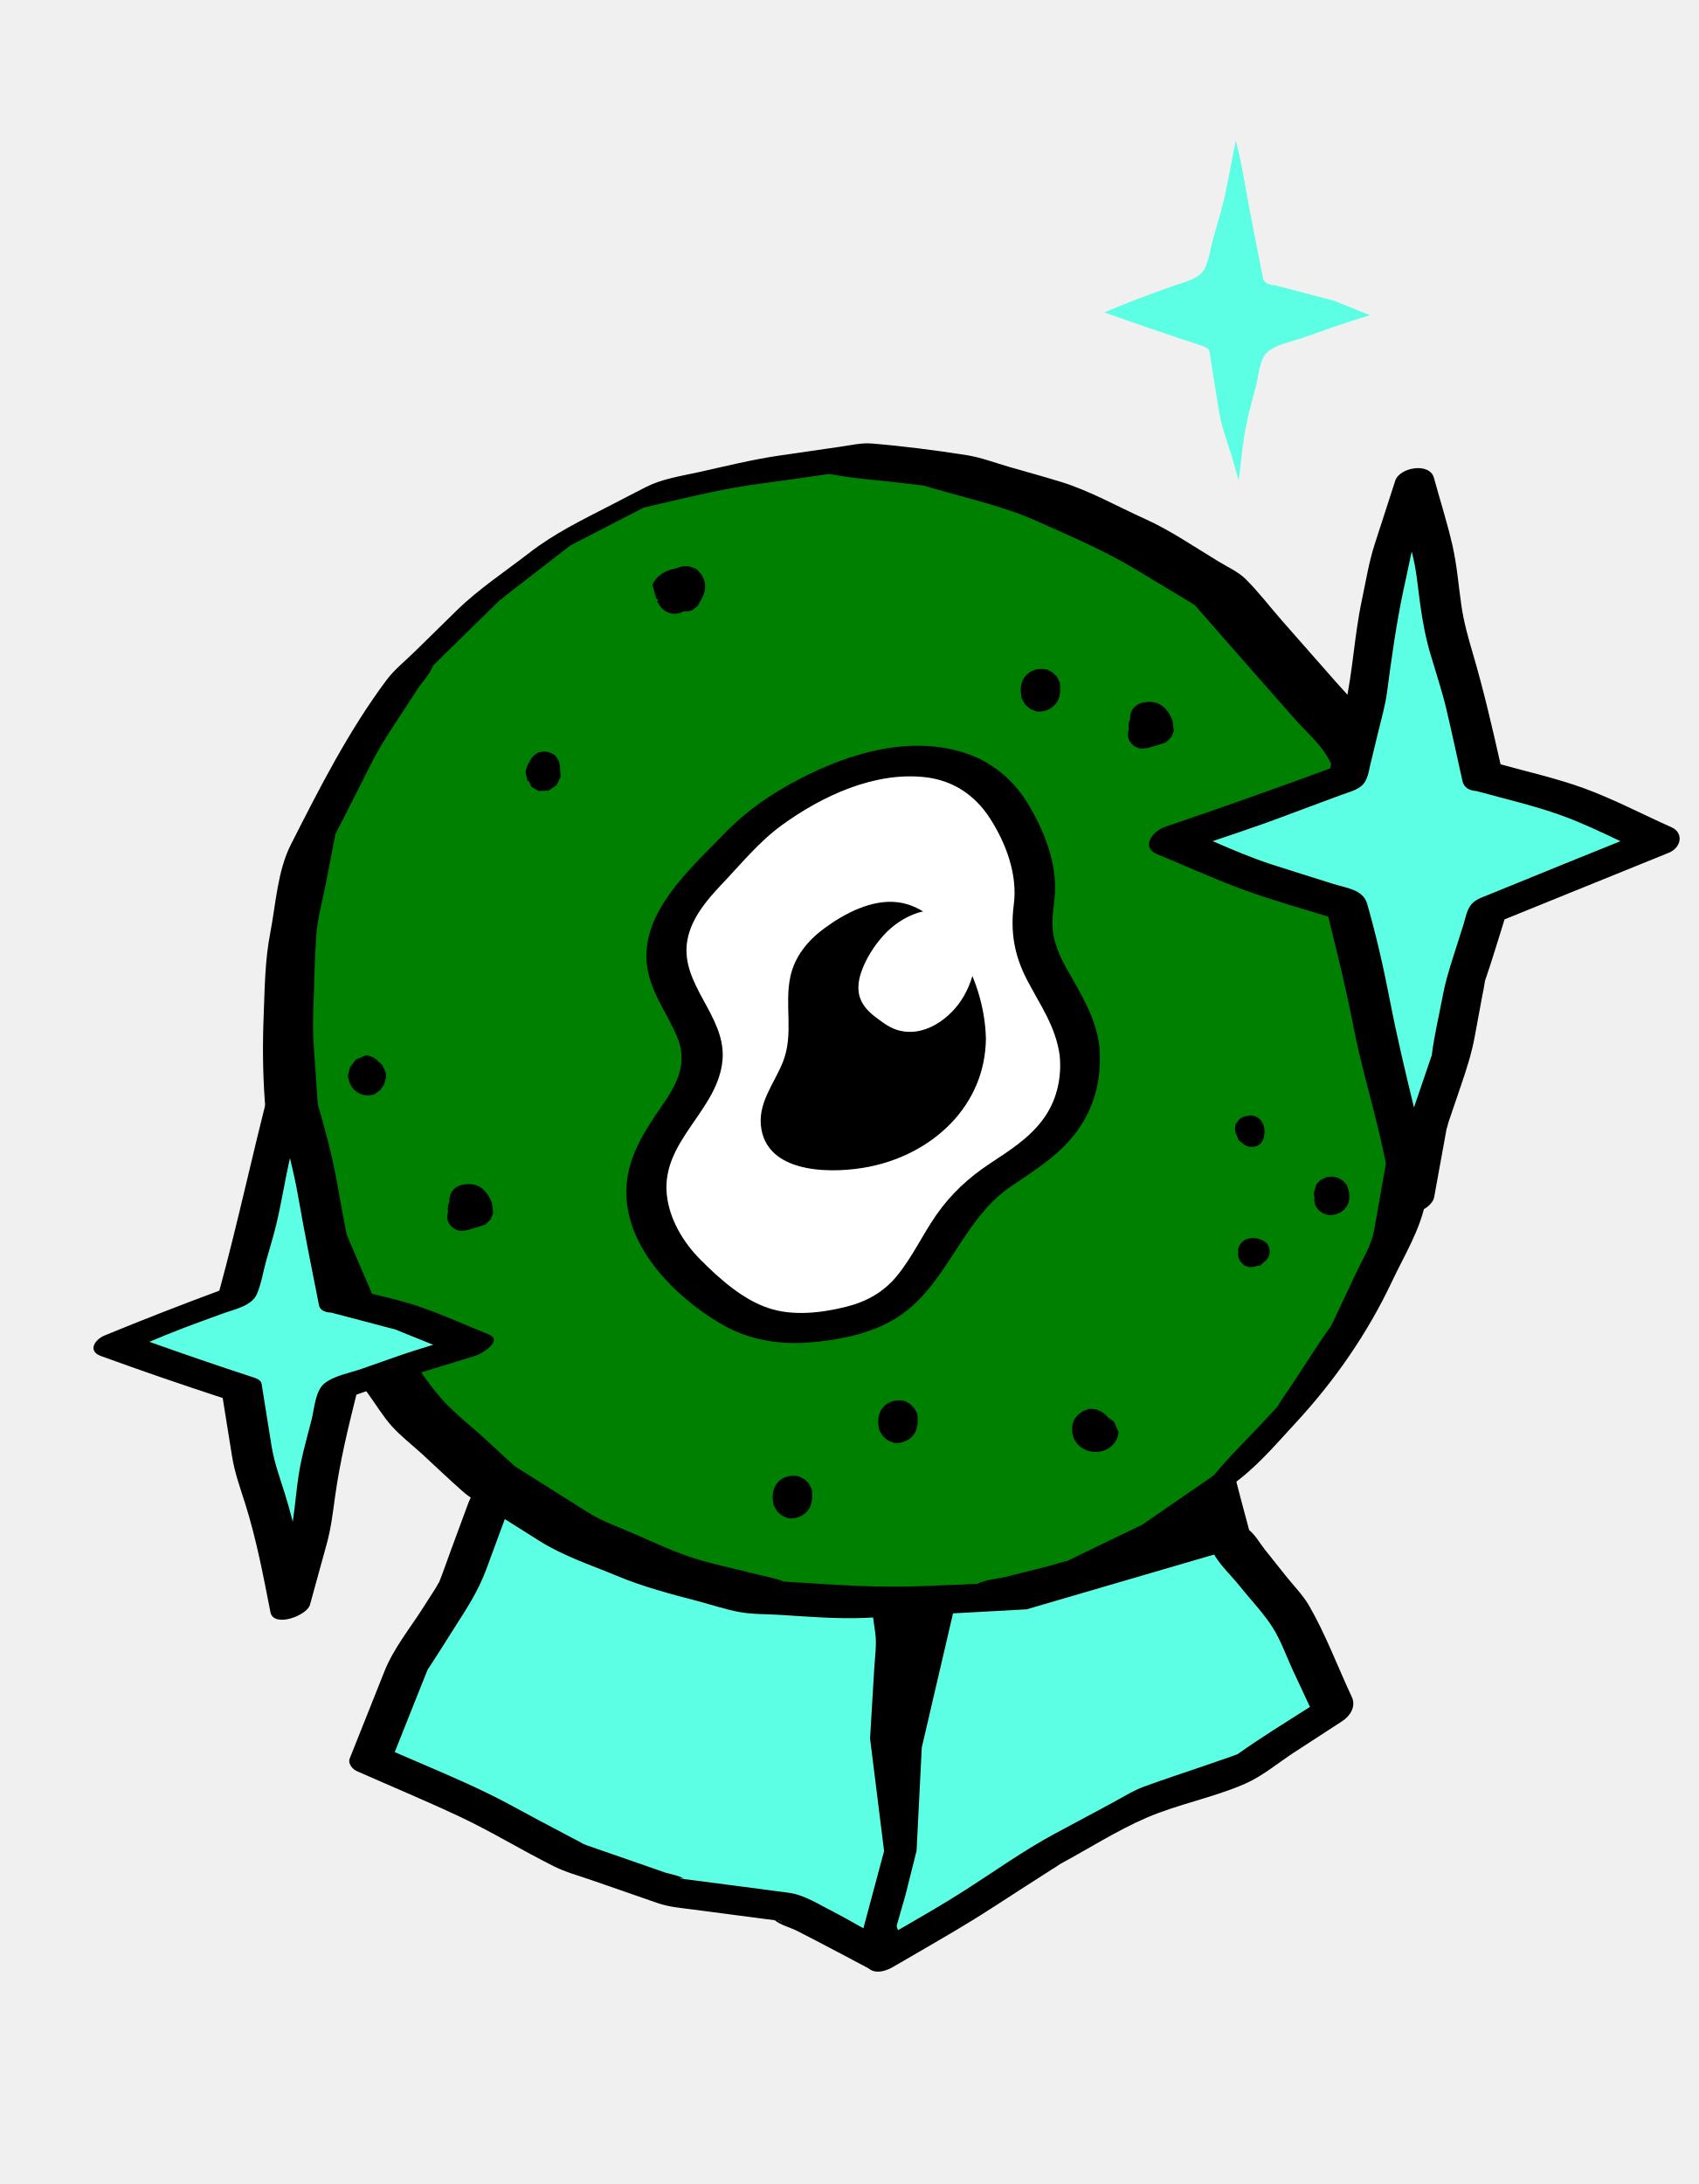
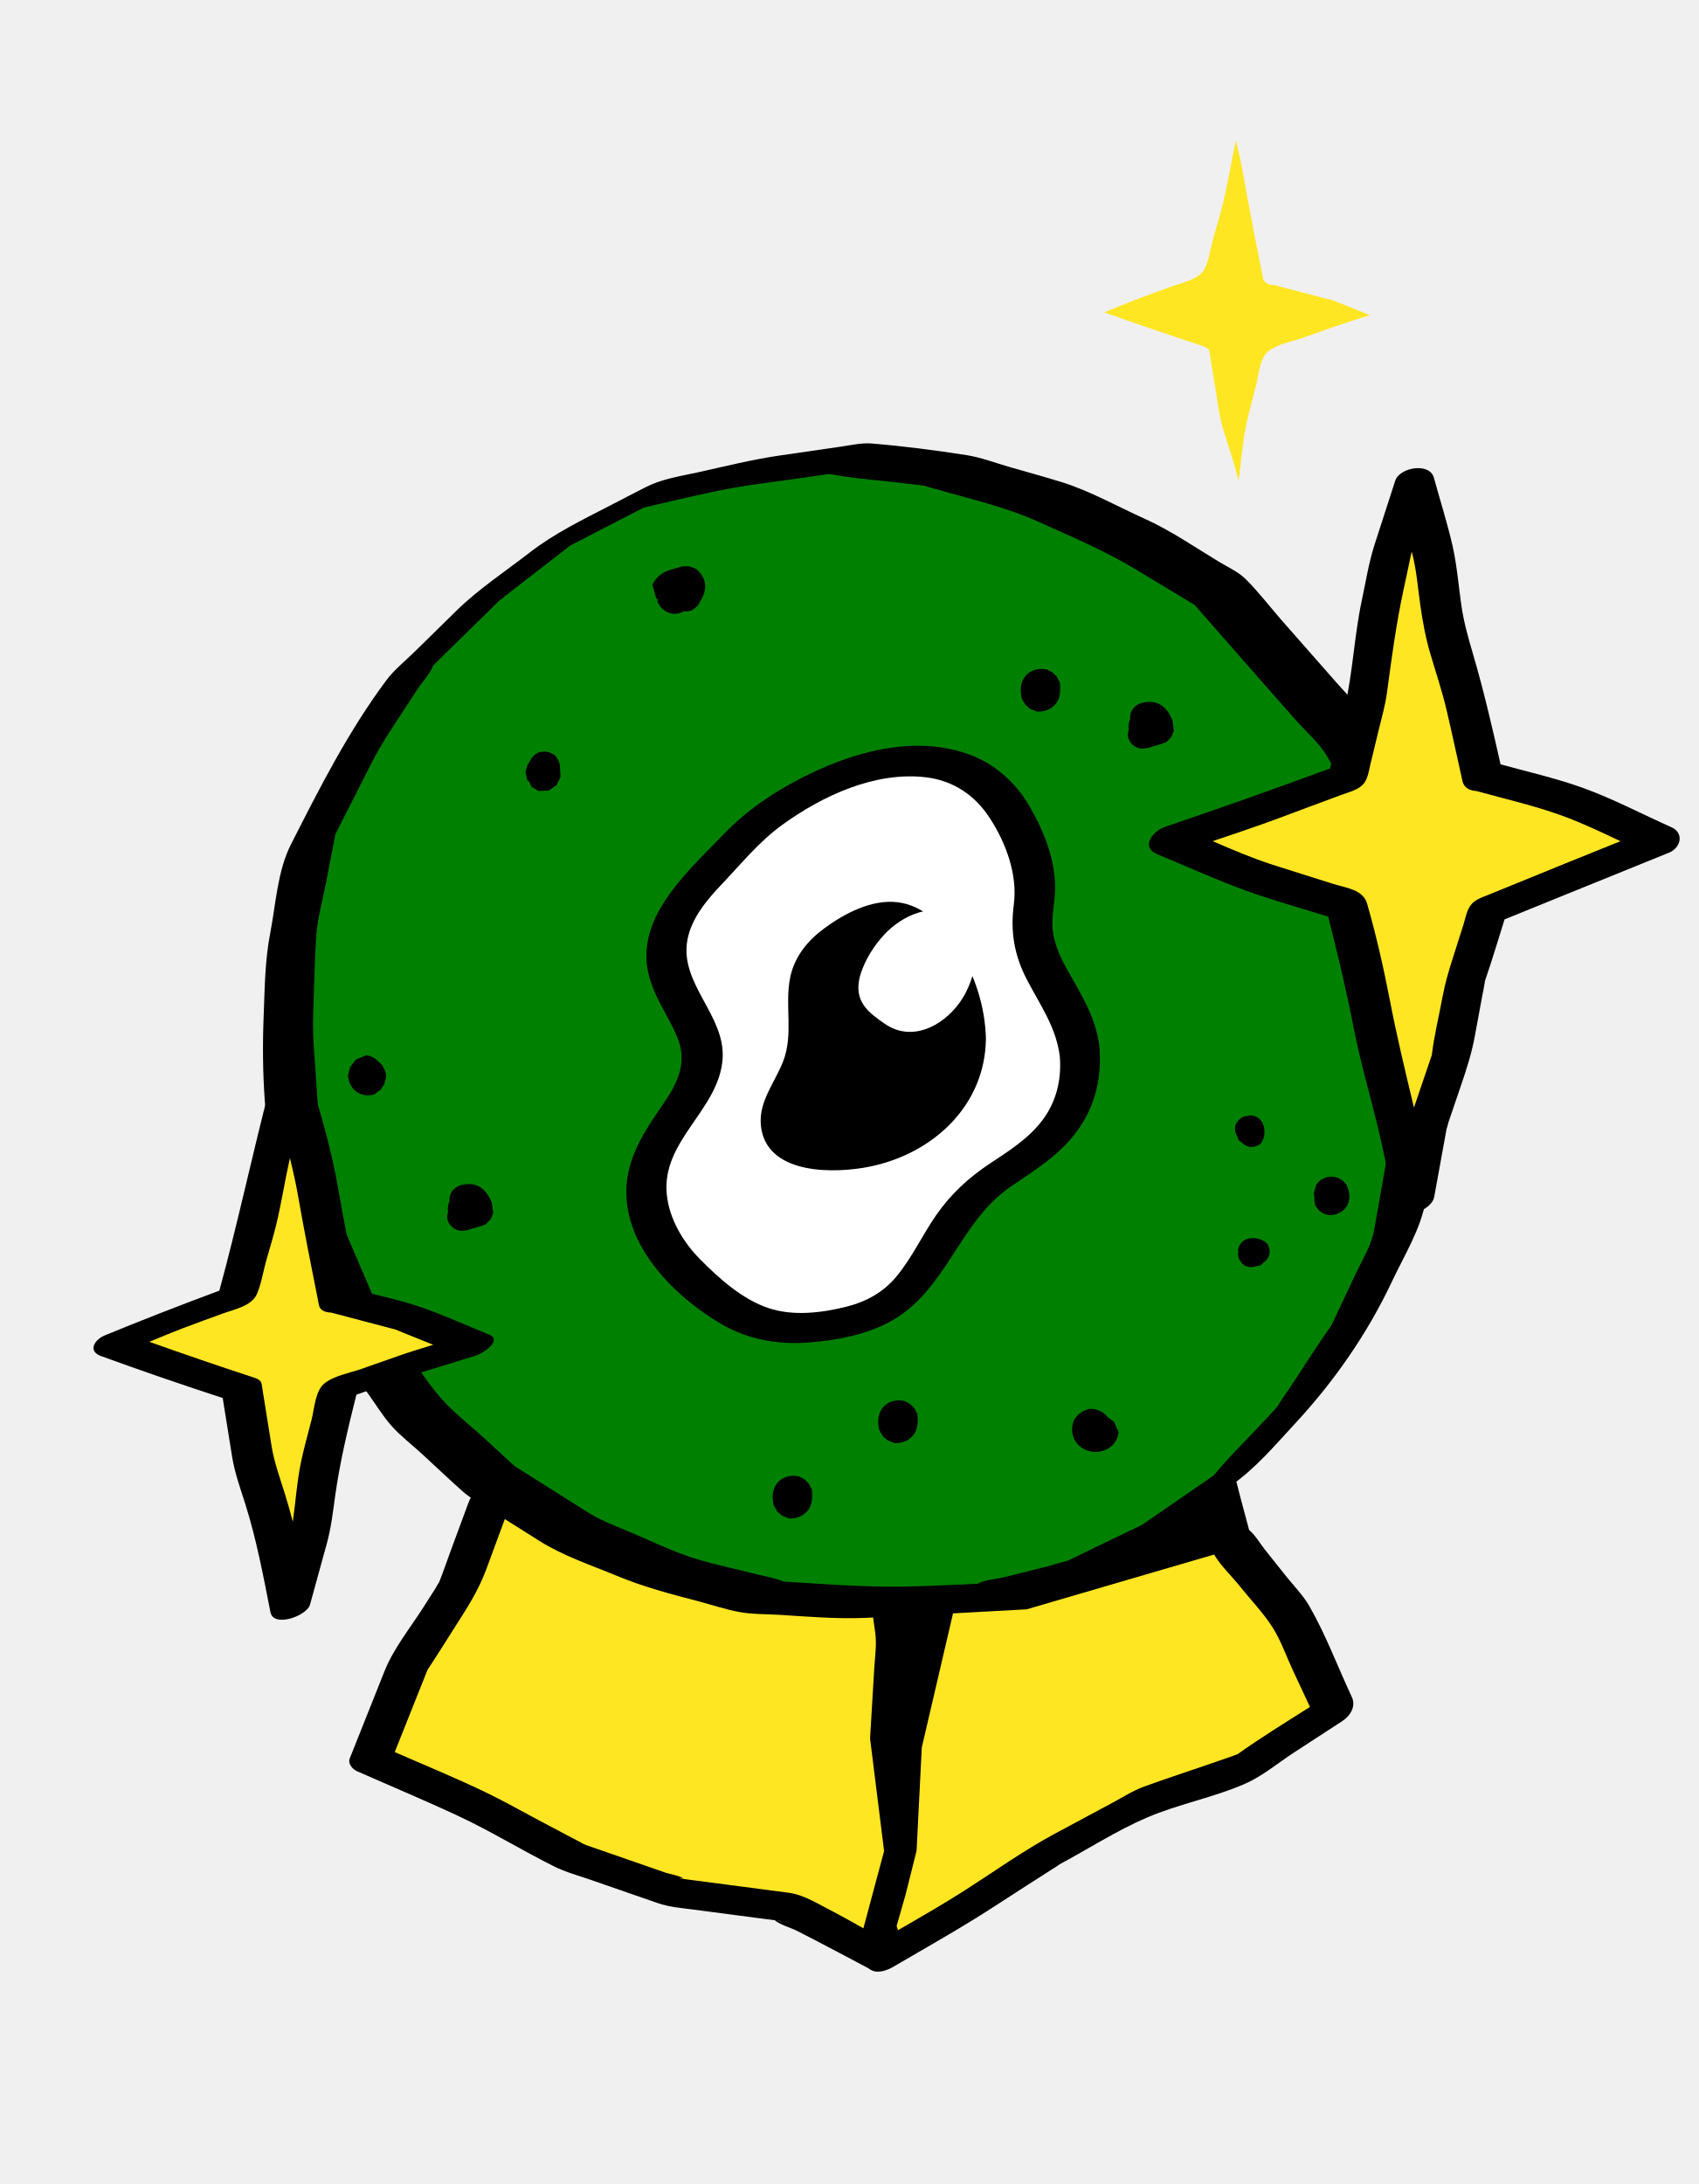
<svg xmlns="http://www.w3.org/2000/svg" height="180" viewBox="0 0 140 180" width="140">
  <g fill="none" fill-rule="evenodd">
    <path d="m0 0h140v180h-140z" />
-     <path d="m83.784 94.672 4.217 6.675 3.656 6.904 2.062 7.71 4.969 6.241 3.574 7.641-7.583 4.933-8.17 2.819-7.467 4.009-7.14 4.578-6.682 3.93-2.32-6.569-2.155-7.442-2.213-7.423-1.728-7.566-3.457-7.763 8.131-4.646 8.058-3.677 7.01-5.312z" fill="#5cffe4" transform="translate(7.705 11)" />
+     <path d="m83.784 94.672 4.217 6.675 3.656 6.904 2.062 7.71 4.969 6.241 3.574 7.641-7.583 4.933-8.17 2.819-7.467 4.009-7.14 4.578-6.682 3.93-2.32-6.569-2.155-7.442-2.213-7.423-1.728-7.566-3.457-7.763 8.131-4.646 8.058-3.677 7.01-5.312z" fill="#ffe623" transform="translate(7.705 11)" />
    <g transform="translate(7.705 11.397)">
      <path d="m61.852 109.481-.041.024.065-.035c-.006.004-.017.007-.024.011m-6.627 11.942c.023.12.04.19.053.226-.018-.074-.036-.149-.051-.224z" fill="#000" />
      <path d="m94.306 133.176c-.139.041-.415.157-.453.17-.776.269-1.555.536-2.332.805-1.64.565-3.292 1.102-4.921 1.698-.909.331-1.745.87-2.595 1.326l-4.796 2.574c-2.524 1.356-4.886 3.05-7.297 4.594-1.827 1.172-3.715 2.253-5.597 3.34-.644-1.774-1.307-3.547-1.87-5.344-.765-2.445-1.414-4.927-2.137-7.384-.724-2.46-1.556-4.9-2.199-7.381-.34-1.315-.605-2.652-.908-3.975-.288-1.264-.455-2.652-.938-3.858-.887-2.211-1.916-4.376-2.906-6.548l5.483-3.134c.324-.185.65-.367.97-.554-.023.011-.042.02-.044.016l.086-.04c.047-.028.096-.053.143-.082.27-.16.036-.015-.118.07l.292-.132c1.383-.61 2.752-1.255 4.127-1.882 1.128-.514 2.271-1.004 3.387-1.545.799-.388 1.476-.996 2.181-1.53 1.855-1.405 3.68-2.865 5.578-4.214 1.838-1.307 3.697-2.588 5.552-3.873 1.202 1.864 2.439 3.717 3.548 5.632.651 1.124 1.221 2.304 1.828 3.452l1.238 2.336c.133.253.264.51.403.761.06.11.1.217.119.27.31 1.217.648 2.427.973 3.639.335 1.253.552 2.642 1.03 3.85.442 1.118 1.586 2.139 2.326 3.068.895 1.124 1.965 2.223 2.735 3.437.684 1.079 1.135 2.394 1.676 3.551l1.4 2.995c-2.004 1.272-4.034 2.52-5.964 3.892m-25.293-29.651c-.085.06-.14.098-.143.094-.012-.015.06-.055.143-.094m.061-.03c.138-.061.242-.098 0 0m21.045 5.214-.044-.174zm13.602 19.762c-1.161-2.48-2.152-5.155-3.52-7.525-.503-.87-1.274-1.649-1.9-2.434l-1.75-2.197c-.387-.486-.768-1.162-1.244-1.564l-.052-.044-.098-.368-.59-2.204c-.419-1.567-.786-3.16-1.26-4.711-.29-.952-.871-1.83-1.336-2.706-.782-1.478-1.547-2.965-2.348-4.433-1.307-2.403-2.92-4.673-4.381-6.985-.48-.76-1.594-.499-2.342.119-3.895 2.715-7.748 5.44-11.533 8.309-.12.09-1.825 1.411-2.344 1.79-.179.072-.355.16-.532.242l-2.092.954c-2.066.943-4.203 1.792-6.177 2.921l-7.547 4.313c-.691.394-1.118 1.24-.787 1.98 1.111 2.498 2.198 5.01 3.337 7.495l-.005-.025.007.028.003.008c.073.16.08.31.048.215.011.048.024.095.033.143.124.685.312 1.365.466 2.044.36 1.572.71 3.146 1.077 4.716.58 2.466 1.431 4.89 2.154 7.316.712 2.388 1.39 4.785 2.083 7.178.717 2.484 1.683 4.905 2.544 7.343.361 1.025 1.52.764 2.257.331 2.254-1.325 4.543-2.605 6.766-3.983 1.368-.849 2.712-1.74 4.067-2.608l2.246-1.44c.2-.128.416-.245.605-.389.031-.023.044-.034.06-.047 2.37-1.271 4.7-2.776 7.163-3.837 2.626-1.132 5.518-1.657 8.135-2.807 1.416-.621 2.727-1.727 4.015-2.566l3.985-2.592c.659-.429 1.144-1.215.787-1.98" fill="#000" />
-       <path d="m38.713 107.347-5.895 4.664-2.717 7.359-4.206 6.576-3.053 7.659 8.565 3.788 7.995 4.226 8.518 2.957 9.248 1.214 6.763 3.389 2.182-7.629-.413-9.068.542-9.071-1.275-9.064.178-9.628-9.474-.457-8.908 1.102z" fill="#5cffe4" />
+       <path d="m38.713 107.347-5.895 4.664-2.717 7.359-4.206 6.576-3.053 7.659 8.565 3.788 7.995 4.226 8.518 2.957 9.248 1.214 6.763 3.389 2.182-7.629-.413-9.068.542-9.071-1.275-9.064.178-9.628-9.474-.457-8.908 1.102z" fill="#ffe623" />
      <path d="m57.301 144.6c-1.672-.224-3.345-.44-5.017-.66l-2.853-.373c-.298-.04-.594-.08-.892-.117-.538-.07.032-.085.109.014-.2-.255-1.19-.414-1.482-.515l-2.869-.997-2.817-.978-.89-.309c-.06-.02-.175-.074-.265-.116l-.122-.074c-.278-.16-.568-.3-.852-.45l-2.618-1.385c-1.39-.733-2.764-1.52-4.176-2.207-2.529-1.231-5.145-2.303-7.726-3.426l2.32-5.823c.126-.315.254-.63.378-.945.064-.1.125-.202.192-.3.697-1.054 1.361-2.129 2.04-3.193 1.035-1.615 1.964-3.04 2.625-4.83l1.48-4.01c.173-.466.37-.931.52-1.406.38-.208.774-.636 1.089-.887l1.899-1.502 2.278-1.802c1.706-.42 3.413-.84 5.12-1.262.76-.187 1.527-.36 2.284-.561h.047c.37-.013.75-.093 1.119-.139l6.761-.835c.188-.023.438-.025.643-.072l.031.003c.904.075 1.819.087 2.723.131l5.003.242c-.074 2.845-.23 5.708-.152 8.547.029 1.054.264 2.122.41 3.165.267 1.886.54 3.773.798 5.66.13.948-.023 1.924-.081 2.876l-.348 5.822 1.157 9.277-1.707 6.366s-1.894-1.073-2.509-1.38c-1.165-.584-2.343-1.374-3.65-1.55zm-1.006 2.283c.053.007.106.016.16.022.625.062.164.065-.16-.022zm14.617-25.592s-4.016-4.124-4.202-7.145c-.196-3.183.116-6.469.174-9.658.013-.637-.953-.913-1.423-.935l-5.55-.268c-1.53-.075-3.13-.296-4.658-.136-3.577.375-7.216.707-10.71 1.567l-6.143 1.514c-.068.015-.134.03-.2.05l-.097.024c-.252.062-.513.203-.722.392l-.006.005-5.371 4.25c-.604.478-.886.935-1.152 1.652-.476 1.29-.95 2.577-1.427 3.865-.318.861-.612 1.738-.955 2.59.042-.142-.196.323-.295.477l-1.028 1.607c-1.07 1.674-2.42 3.34-3.158 5.194l-2.865 7.189c-.174.437.231.895.596 1.056 2.798 1.237 5.63 2.416 8.401 3.715 2.672 1.251 5.199 2.812 7.838 4.128.957.478 2.028.765 3.037 1.115l5.506 1.911c.945.328 1.92.401 2.91.531l5.996.787.755.1c.397.359 1.343.628 1.76.838 1.628.816 6.183 3.24 6.183 3.24s1.237-.618 1.542-1.686l1.283-4.483.914-3.643.428-8.508 2.64-11.334z" fill="#000" />
      <path d="m109.878 73.404-.919 8.148-1.43 8.116-3.52 7.476-4.574 6.879-5.636 6.081-6.829 4.707-7.456 3.596-8.014 2.008-8.205.327-8.147-.518-7.9-2.068-7.559-3.141-6.965-4.397-6.095-5.609-4.892-6.71-3.265-7.615-1.836-8.014-.658-8.14.322-8.176 1.57-8.107 3.736-7.368 4.507-6.897 5.881-5.768 6.524-5.051 7.372-3.801 8.088-1.787 8.186-1.186 8.208 1.007 7.884 2.284 7.462 3.354 7.053 4.254 5.424 6.197 5.474 6.192 3.35 7.569 1.953 7.997z" fill="green" />
      <path d="m106.713 83.443-1.148 6.513c-.226 1.284-.971 2.453-1.523 3.625l-1.5 3.184c-.16.34-.321.681-.481 1.024-.185.394-.04.064-.042.067-1.153 1.618-2.206 3.319-3.307 4.974-.356.537-.754 1.07-1.085 1.626.059-.077.046-.032-.065.1-.02.034-.043.065-.062.098.024-.042.038-.06.057-.091-.025.03-.04.05-.075.088-.292.308-.579.624-.868.936-1.406 1.517-2.928 2.983-4.246 4.58-.063.052-.125.102-.178.138l-2.679 1.847-2.68 1.847c-.134.092-.268.187-.404.279-1.713.808-3.412 1.647-5.118 2.47l-1.023.493c-.571.137-1.512.424-1.603.447l-3.512.88c-.666.167-1.718.229-2.323.577-.354-.008-.717.03-1.071.044l-3.583.142c-3.492.139-6.888-.097-10.379-.32-.305-.019-.61-.034-.916-.057-.019-.008-.03-.014-.057-.024-.797-.312-1.713-.45-2.54-.666-1.707-.446-3.493-.787-5.165-1.352-1.744-.589-3.44-1.43-5.14-2.135-1.163-.484-2.265-.908-3.325-1.579-1.84-1.16-3.681-2.323-5.522-3.486-.135-.085-.272-.168-.406-.256-.024-.03-.258-.225-.326-.287-.726-.67-1.453-1.338-2.18-2.006-1.177-1.083-2.53-2.111-3.585-3.314-1.254-1.43-2.287-3.136-3.407-4.673-.763-1.046-1.424-1.927-1.93-3.105l-2.546-5.94c-.511-1.192-.69-2.52-.979-3.782l-.782-3.413c-.084-.364-.15-.738-.251-1.097-.033-.112-.049-.166-.058-.19-.266-1.963-.322-3.978-.482-5.952-.101-1.256-.154-2.415-.105-3.672.083-2.093.104-4.2.248-6.291.098-1.413.506-2.84.774-4.23.212-1.088.421-2.177.633-3.265.052-.275.123-.55.16-.828.002-.014-.182.318.02-.075.983-1.912 1.946-3.836 2.918-5.752.557-1.099 1.162-2.081 1.836-3.114l2.035-3.113c.363-.554 1.039-1.263 1.256-1.905.288-.254.554-.542.829-.813l2.504-2.456c.692-.677 1.39-1.347 2.072-2.031-.015.005-.03.014-.046.018.017-.004.038-.02.056-.029.322-.322.254-.175.108-.059.152-.109.321-.288.418-.364l5.247-4.062.135-.106c.777-.386 1.544-.795 2.314-1.192l3.724-1.92c2.487-.565 4.974-1.198 7.482-1.643 1.667-.295 3.36-.486 5.034-.729l2.594-.376c.04-.006.082-.01.124-.018.076.012.25.024.35.042 1.836.344 3.745.46 5.6.687.66.082 1.327.143 1.986.243.011.005.026.013.057.023.252.09.52.15.777.226 2.84.822 5.76 1.47 8.46 2.684 2.759 1.24 5.49 2.387 8.077 3.948l4.77 2.877c.049.029.082.051.11.069.14.146.269.308.4.46l1.87 2.135c2.015 2.303 4.035 4.601 6.063 6.894.82.928 1.908 1.864 2.547 2.927.865 1.442 1.413 3.195 2.094 4.731.445 1.006 1.007 2.014 1.297 3.078.495 1.827.9 3.684 1.347 5.523.716 2.93.94 5.895 1.272 8.894l.137 1.23c-.34 3.03-.56 6.097-1.09 9.1m5.215-11.077c0-.026.01-.052.007-.078-.293-2.646-.481-5.326-.884-7.958-.375-2.453-1.168-4.898-1.756-7.31-.567-2.318-1.82-4.506-2.782-6.68-.298-.676-.526-1.419-.982-1.999-.95-1.214-2.06-2.332-3.082-3.486-1.513-1.712-3.022-3.428-4.527-5.148-.977-1.117-1.903-2.335-2.958-3.381-.606-.6-1.46-.98-2.188-1.42-2.017-1.216-3.987-2.585-6.14-3.553-2.246-1.01-4.509-2.298-6.863-3.025-1.44-.444-2.896-.84-4.342-1.258-1.133-.328-2.287-.77-3.453-.954-2.578-.405-5.231-.746-7.83-.96-.83-.069-1.677.133-2.5.252l-5.09.738c-2.27.33-4.495.89-6.735 1.384-1.446.32-2.941.536-4.271 1.207-.997.503-1.984 1.023-2.974 1.534-2.33 1.2-4.589 2.295-6.661 3.9-1.993 1.544-4.173 2.978-5.977 4.745l-3.482 3.414c-.76.748-1.669 1.469-2.31 2.33-3.15 4.23-5.5 8.866-7.876 13.548-1.105 2.18-1.24 4.903-1.7 7.286-.445 2.29-.453 4.556-.546 6.89-.18 4.582.068 9.279 1.093 13.754.52 2.27.856 4.63 1.774 6.773l2.022 4.715c.305.713.552 1.46.992 2.098.861 1.255 1.797 2.465 2.694 3.695.647.887 1.241 1.887 1.973 2.707.754.845 1.71 1.573 2.541 2.339 1.115 1.025 2.21 2.076 3.345 3.077.572.504 1.25.873 1.893 1.28l4.393 2.772c1.977 1.249 4.238 1.988 6.392 2.884 2.217.92 4.397 1.491 6.725 2.1 1.119.293 2.247.679 3.384.886 1.083.197 2.248.163 3.343.233 2.345.149 4.648.341 6.993.249 2.432-.098 13.334-.707 13.334-.707l17.182-5.02s.568-1.759-.422-5.122c2.1-1.448 3.676-3.348 5.409-5.216 3.192-3.445 5.935-7.394 7.938-11.65 1.024-2.172 2.375-4.32 2.794-6.699.426-2.417.964-4.843 1.259-7.28.311-2.584.583-5.172.875-7.758.006-.055-.014-.087-.024-.128" fill="#000" />
      <path d="m33.514 38.084c-.01.008-.02.013-.03.02.01-.007.02-.012.03-.02m-.106.058-.01.01c.03-.013.06-.029.086-.049-.027.02-.051.027-.076.039m64.154 66.415c.02-.035.044-.066.064-.101-.017.022-.043.064-.069.107zm-64.046-66.474h-.002z" fill="#000" />
    </g>
    <path d="m37.355 25.133c.346 3.262-.857 5.427-2.405 7.112-1.832 1.993-4.526 3.104-6.152 4.704-1.62 1.596-2.542 3.256-3.381 4.66-1.043 1.747-1.895 3.127-3.524 4.286-1.207.86-2.714 1.477-5.194 1.859-1.855.285-4.131.445-6.305-.415-1.946-.768-3.647-2.286-5.207-3.71-1.659-1.512-2.776-3.276-3.295-5.237-.63-2.385.055-4.513 1.337-6.586 1.248-2.017 3.089-3.913 3.067-6.243-.028-2.524-2.582-4.86-2.954-7.787-.261-2.06.604-4.325 3.47-7.208 1.604-1.613 2.907-3.27 4.391-4.425 1.84-1.432 3.725-2.36 5.368-3.17 2.155-1.059 4.157-1.452 5.942-1.621 2.352-.223 4.34.122 5.982 1.03 1.88 1.04 3.056 2.74 3.897 4.593.869 1.911 1.559 3.992 1.2 5.997-.472 2.656.236 4.404 1.234 6.16 1.018 1.791 2.268 3.544 2.53 6" fill="#fff" transform="translate(51.623 61.463)" />
    <path d="m34.316 30.838c-1.16 1.547-2.768 2.55-4.359 3.603-1.741 1.153-3.208 2.508-4.406 4.23-1.141 1.641-1.985 3.494-3.26 5.042-1.088 1.323-2.487 2.098-4.131 2.514-2.044.516-4.392.799-6.43.124-2.141-.71-4.053-2.421-5.62-3.998-1.427-1.435-2.58-3.357-2.776-5.403-.424-4.444 4.312-6.941 4.604-11.149.247-3.581-3.557-6.16-2.904-9.784.326-1.805 1.617-3.321 2.84-4.61 1.582-1.663 3.074-3.504 4.94-4.859 3.319-2.412 7.672-4.445 11.87-3.95 2.264.268 4.058 1.475 5.287 3.377 1.327 2.053 2.291 4.647 1.97 7.106-.297 2.265.039 4.204 1.095 6.228 1.085 2.08 2.38 3.868 2.692 6.26.166 1.887-.268 3.744-1.412 5.269m4.666-6.141c-.307-2.359-1.528-4.27-2.671-6.298-.494-.875-.897-1.773-1.095-2.762-.246-1.232.059-2.353.119-3.578.12-2.462-.889-4.997-2.112-7.093-1.14-1.954-2.873-3.504-5.017-4.27-4.64-1.655-9.802-.114-13.973 2.067-2.278 1.189-4.337 2.601-6.129 4.45-1.763 1.82-3.719 3.645-5.07 5.803-.944 1.504-1.53 3.175-1.343 4.966.23 2.21 1.605 3.946 2.464 5.924.984 2.268.019 3.993-1.29 5.88-1.341 1.934-2.665 3.99-2.842 6.407-.36 4.879 3.826 9.102 7.71 11.412 2.26 1.342 4.773 1.783 7.376 1.573 2.237-.18 4.616-.625 6.61-1.7 4.676-2.52 5.679-8.23 9.987-11.158 2.02-1.373 4.093-2.638 5.53-4.675 1.482-2.1 1.97-4.408 1.747-6.948" fill="#000" transform="translate(51.623 61.463)" />
    <path d="m27.311 16.655c-1.127-1.758-2.774-3.502-4.96-3.759-2.14-.25-4.353.919-6.026 2.148-1.355.994-2.438 2.307-2.8 3.976-.509 2.335.296 4.73-.61 7.022-.732 1.854-2.173 3.469-1.772 5.61.7 3.745 6.116 3.603 8.904 3.039 5.204-1.053 9.545-5.012 9.594-10.57-.068-2.627-.912-5.253-2.33-7.466" fill="#000" transform="translate(51.623 61.463)" />
    <path d="m26.454 14.497c1.595 1.069 1.721 3.534.63 5.774s-3.015 3.449-4.61 2.38c-1.594-1.07-3.763-2.178-.996-6.2 1.43-2.078 3.381-3.024 4.976-1.954" fill="#fff" transform="translate(51.623 61.463)" />
    <path d="m25.504 14.875c1.466 1.023 1.464 3.01.966 4.556-.287.894-.74 1.74-1.378 2.433-.235.256-.51.481-.783.623.159-.082-.123.051-.129.053.148-.055.017.023-.008-.002l.092-.019c-.116.015-.123.019-.023.01-.116.01-.04.02-.189-.008-.514-.092-.97-.464-1.392-.762-.394-.276-.784-.583-1.073-.973-.812-1.098-.27-2.529.339-3.583.515-.893 1.172-1.83 2.055-2.394.213-.137.255-.155.453-.226-.221.079.142-.018-.009.003-.169.024.326-.03.099-.017.27-.016.677.11.98.306.383.247.934.13 1.333-.03.14-.057.934-.49.566-.727-2.066-1.33-4.678-.158-6.182 1.488-.792.867-1.488 1.964-1.867 3.08-.235.69-.332 1.489-.056 2.183.228.573.66 1.036 1.14 1.41.516.403 1.133.879 1.75 1.097 2.271.805 4.585-.89 5.656-2.78 1.08-1.905 1.662-5.01-.44-6.478-.37-.257-.946-.124-1.333.031-.152.061-.925.476-.567.726" fill="#fff" transform="translate(51.623 61.463)" />
    <path d="m46.068 36.8.323 1.13.18.124-.114.086c.108.226.391.825 1.109 1.01.38.089.765.029 1.096-.172.205.025.438.013.686-.077l.463-.379.38-.678c.576-1.2-.079-1.992-.518-2.355l-.576-.209-.551-.003-.727.211c-.276.077-.656.18-1.021.434-.318.22-.568.524-.73.877m-9.386 16.996.831-.03.66-.46.327-.675-.04-.657c0-.167.004-.677-.448-1.141l-.41-.217-.42-.078-.48.07-.229.132c-.37.26-.506.586-.486.573l.002-.004-.214.345-.168.577.165.736.091-.021.247.508zm39.757-8.09c.014.146.04.301.07.461l.302.523.41.348.55.217c.737.033 1.194-.277 1.452-.542.361-.376.523-.877.44-1.768l-.008-.093-.254-.482-.337-.336-.449-.243c-.807-.174-1.33.097-1.63.36-.29.257-.621.736-.546 1.555m-20.446 66.497c.014.146.041.302.07.461l.303.523.408.348.551.218c.737.032 1.194-.277 1.452-.542.361-.376.523-.878.44-1.769l-.008-.092-.253-.482-.338-.337-.448-.243c-.807-.174-1.33.097-1.632.36-.29.257-.62.736-.545 1.555m-32.027-34.24.155-.602-.036-.392-.286-.588-.526-.489c-.103-.073-.379-.265-.794-.315l-.845.35-.476.613-.187.693c.038.292.129.976.774 1.393.406.26.902.323 1.4.175l.506-.37zm72.244 4.886c.338-.4.316-.966.301-1.13-.08-.87-.702-1.225-1.246-1.186l-.098.054c-.4-.027-.777.203-1.04.727l-.04.365c.02.22.083.413.146.492l.156.402.523.41c.128.06.256.114.402.151l.33-.01.29-.092zm.576 8.309c-.33-.407-.891-.49-1.055-.506-.87-.083-1.333.463-1.395 1.005l.033.106c-.1.389.056.8.522 1.155l.352.109c.219.02.42-.006.51-.052l.424-.08.5-.436c.082-.116.16-.23.223-.368l.052-.326-.037-.302-.13-.305zm6.721-4.109c-.023-.25-.097-.515-.217-.791l-.324-.359-.376-.218-.467-.105-.49.045-.491.236-.342.35-.217.75c.01.107.032.211.062.31-.016.11-.02.224-.009.341l.07.338.29.406.36.26.473.15c.56-.01 1.001-.185 1.315-.529.277-.303.406-.724.363-1.184m-19.014 19.59-.381-.866-.459-.32c-.542-.67-1.175-.765-1.611-.725l-.488.183-.388.28-.321.393c-.148.325-.21.672-.179 1.006.09.966.929 1.687 1.944 1.677.996 0 1.804-.7 1.883-1.628m-55.15-19.018c-.092.187-.16.445-.128.8l.02.054-.049.149-.035.318c.045.499.387.9.912 1.07l.278.039.51-.066c.192-.074.4-.13.613-.19.293-.082.585-.167.85-.276l.434-.441.198-.508-.111-.839c-.504-1.273-1.354-1.764-2.576-1.444-.612.198-.972.722-.916 1.335m56.104-39.742c-.094.186-.161.444-.128.8 0 .004.02.053.02.053l-.05.15-.036.317c.046.5.388.9.914 1.071l.277.038.512-.066c.19-.074.398-.13.612-.19.293-.081.584-.167.85-.275l.433-.442.198-.507-.111-.84c-.504-1.272-1.354-1.764-2.575-1.444-.614.199-.973.722-.916 1.335m-20.756 58.11c.014.146.04.3.07.461l.303.523.409.348.55.217c.737.033 1.194-.277 1.452-.542.362-.376.523-.877.441-1.768l-.008-.093-.255-.482-.337-.336-.448-.243c-.808-.174-1.33.097-1.631.358-.29.259-.62.738-.546 1.557" fill="#000" transform="translate(7.705 11.397)" />
-     <path d="m114.469 52.557-1.387-6.203-1.752-5.969-.89-6.18-1.581-5.785-1.85 5.71-1.294 6.079-.831 6.195-1.518 6.267-7.336 2.717-7.401 2.508 7.222 2.966 7.424 2.345 1.55 6.185 1.179 6.106 1.595 6.011 1.261 5.857 1.069-5.893 2.01-5.907 1.131-6.122 1.839-5.783 6.946-2.83 7.269-2.935-7.176-3.198z" fill="#5cffe4" transform="translate(7.705 11.397)" />
+     <path d="m114.469 52.557-1.387-6.203-1.752-5.969-.89-6.18-1.581-5.785-1.85 5.71-1.294 6.079-.831 6.195-1.518 6.267-7.336 2.717-7.401 2.508 7.222 2.966 7.424 2.345 1.55 6.185 1.179 6.106 1.595 6.011 1.261 5.857 1.069-5.893 2.01-5.907 1.131-6.122 1.839-5.783 6.946-2.83 7.269-2.935-7.176-3.198z" fill="#ffe623" transform="translate(7.705 11.397)" />
    <path d="m117.335 61.39-2.333.95c-.572.233-1.21.415-1.556.97-.283.452-.382 1.049-.542 1.553-.285.894-.57 1.787-.853 2.68-.337 1.058-.64 2.062-.841 3.151-.297 1.609-.7 3.232-.897 4.854l-.001.015c-.09.255-.174.512-.262.768l-.859 2.526c-.117.345-.235.686-.35 1.027-.704-2.916-1.404-5.831-1.974-8.779-.52-2.694-1.13-5.39-1.888-8.027-.335-1.165-1.728-1.29-2.76-1.616-1.68-.53-3.362-1.053-5.038-1.592-1.67-.536-3.304-1.236-4.93-1.942 1.373-.458 2.744-.921 4.105-1.404 1.367-.485 2.72-1.007 4.078-1.51.812-.301 1.622-.602 2.432-.901.568-.21 1.294-.386 1.727-.809.446-.436.518-1.141.661-1.73l.656-2.71c.257-1.06.563-2.11.708-3.192.379-2.826.753-5.604 1.346-8.391.202-.945.414-1.888.605-2.836.033-.162.067-.305.078-.352l.01-.028.002.014c.393 1.438.5 2.963.711 4.435.201 1.398.43 2.64.826 3.989.449 1.525.963 3.046 1.327 4.594.462 1.96.88 3.93 1.32 5.896.119.535.594.776 1.145.804 2.34.65 4.755 1.195 7.03 2.02 1.643.594 3.247 1.358 4.844 2.115-1.58.637-3.16 1.274-4.74 1.914-1.263.513-2.525 1.03-3.787 1.543m12.724-4.61c-2.375-1.058-4.733-2.304-7.173-3.197-2.232-.816-4.608-1.352-6.908-1.986-.689-3.066-1.39-6.09-2.276-9.109-.4-1.358-.756-2.613-.956-4.007-.231-1.604-.36-3.265-.715-4.845-.427-1.9-1.033-3.773-1.545-5.652-.357-1.303-2.833-.86-3.188.236l-1.69 5.225c-.488 1.504-.735 3.087-1.064 4.632-.619 2.904-.743 5.904-1.393 8.792-.383 1.695-.81 3.382-1.226 5.07-4.518 1.662-9.042 3.269-13.604 4.814-.992.336-2.065 1.67-.627 2.26 2.4.987 4.781 2.079 7.218 2.966 2.248.818 4.574 1.464 6.862 2.173.755 3.018 1.49 6.015 2.08 9.073.578 2.994 1.454 5.887 2.147 8.857.443 1.898.822 3.815 1.232 5.721.33 1.54 3.057.662 3.277-.553l.954-5.25.114-.63c-.118.67.045-.089.11-.282.342-1.003.682-2.007 1.025-3.01.463-1.363.878-2.636 1.138-4.048l.625-3.379c.066-.35.15-.705.196-1.06.007-.054.01-.086.012-.116.582-1.685 1.091-3.397 1.624-5.099 4.513-1.837 9.027-3.668 13.545-5.493 1.001-.404 1.268-1.63.206-2.103" fill="#000" transform="translate(7.705 11.397)" />
-     <path d="m94.165.19c.23.94.445 1.883.613 2.85.497 2.84 1.059 5.664 1.621 8.493.077.384.468.554.945.569l2.226.584 1.858.488c.202.053.405.111.608.159l.205.05.054.019c.184.077.369.149.553.223l1.743.703.63.254c-.919.278-1.836.563-2.74.878-.935.326-1.866.656-2.8.983-.884.311-2.128.522-2.871 1.132-.693.57-.771 1.946-.973 2.758-.275 1.094-.592 2.188-.824 3.292-.314 1.508-.41 3.059-.628 4.585-.186-.723-.387-1.444-.616-2.165-.385-1.216-.815-2.392-1.016-3.652l-.769-4.81c-.043-.274-.396-.412-.61-.481-2.703-.88-5.381-1.8-8.054-2.751.837-.35 1.676-.697 2.52-1.023 1-.386 2.01-.74 3.014-1.112.825-.304 2.296-.584 2.722-1.444.38-.767.507-1.761.736-2.58.264-.954.564-1.906.798-2.868.413-1.696.677-3.429 1.055-5.133zm-73.951 95.555-1.198-6.012-1.026-5.859-1.776-6.017-1.589 6.061-1.198 5.814-1.584 5.692-5.273 1.945-4.975 2.05 5.053 1.841 5.58 1.818.974 6.078 1.791 5.667 1.22 6.216 1.678-6.098.819-5.909 1.488-5.955 5.533-1.944 5.575-1.714-5.409-2.179z" fill="#5cffe4" transform="translate(7.705 11.397)" />
+     <path d="m94.165.19c.23.94.445 1.883.613 2.85.497 2.84 1.059 5.664 1.621 8.493.077.384.468.554.945.569l2.226.584 1.858.488c.202.053.405.111.608.159l.205.05.054.019c.184.077.369.149.553.223l1.743.703.63.254c-.919.278-1.836.563-2.74.878-.935.326-1.866.656-2.8.983-.884.311-2.128.522-2.871 1.132-.693.57-.771 1.946-.973 2.758-.275 1.094-.592 2.188-.824 3.292-.314 1.508-.41 3.059-.628 4.585-.186-.723-.387-1.444-.616-2.165-.385-1.216-.815-2.392-1.016-3.652l-.769-4.81c-.043-.274-.396-.412-.61-.481-2.703-.88-5.381-1.8-8.054-2.751.837-.35 1.676-.697 2.52-1.023 1-.386 2.01-.74 3.014-1.112.825-.304 2.296-.584 2.722-1.444.38-.767.507-1.761.736-2.58.264-.954.564-1.906.798-2.868.413-1.696.677-3.429 1.055-5.133zm-73.951 95.555-1.198-6.012-1.026-5.859-1.776-6.017-1.589 6.061-1.198 5.814-1.584 5.692-5.273 1.945-4.975 2.05 5.053 1.841 5.58 1.818.974 6.078 1.791 5.667 1.22 6.216 1.678-6.098.819-5.909 1.488-5.955 5.533-1.944 5.575-1.714-5.409-2.179z" fill="#ffe623" transform="translate(7.705 11.397)" />
    <path d="m25.065 100.38c-.994.346-1.99.698-2.984 1.048-.94.33-2.268.555-3.06 1.206-.736.604-.818 2.072-1.033 2.936-.293 1.167-.632 2.333-.878 3.511-.34 1.624-.444 3.296-.681 4.94-.203-.787-.422-1.573-.67-2.359-.41-1.296-.866-2.55-1.082-3.892-.275-1.71-.549-3.418-.822-5.128-.046-.291-.42-.436-.648-.51-2.886-.94-5.745-1.923-8.599-2.94.905-.379 1.812-.753 2.726-1.106 1.087-.418 2.185-.805 3.278-1.209.942-.347 2.434-.62 2.864-1.634.36-.847.515-1.849.76-2.733.274-.982.583-1.962.822-2.952.44-1.821.721-3.68 1.134-5.508.249 1.013.48 2.034.664 3.077.53 3.028 1.13 6.039 1.732 9.054.08.406.494.587.999.603l2.378.625 1.98.521c.215.056.43.119.648.17l.219.054c.023.007.045.016.059.021.195.08.393.158.59.237l1.857.749.686.276c-.986.298-1.968.604-2.939.942m7.524-1.792c-1.848-.744-3.68-1.583-5.56-2.237-1.703-.59-3.504-.967-5.26-1.408-.577-2.892-1.15-5.782-1.659-8.688-.529-3.026-1.398-5.883-2.27-8.833-.374-1.269-3.006-.352-3.26.617-1.476 5.635-2.67 11.318-4.204 16.936-3.173 1.18-6.313 2.4-9.446 3.69-.855.353-1.425 1.296-.314 1.7 3.331 1.215 6.668 2.357 10.035 3.46l.773 4.819c.214 1.34.672 2.596 1.082 3.892.93 2.947 1.484 5.904 2.08 8.94.256 1.31 3.01.296 3.26-.616l1.38-5.017c.357-1.295.507-2.589.691-3.922.397-2.856 1.057-5.582 1.753-8.372l1.851-.65 1.927-.678.633-.222c.11-.04.553-.147.104-.036-.5.122.52-.152.66-.195l1.915-.589 2.788-.857c.45-.138 2.26-1.243 1.04-1.734" fill="#000" transform="translate(7.705 11.397)" />
  </g>
</svg>
